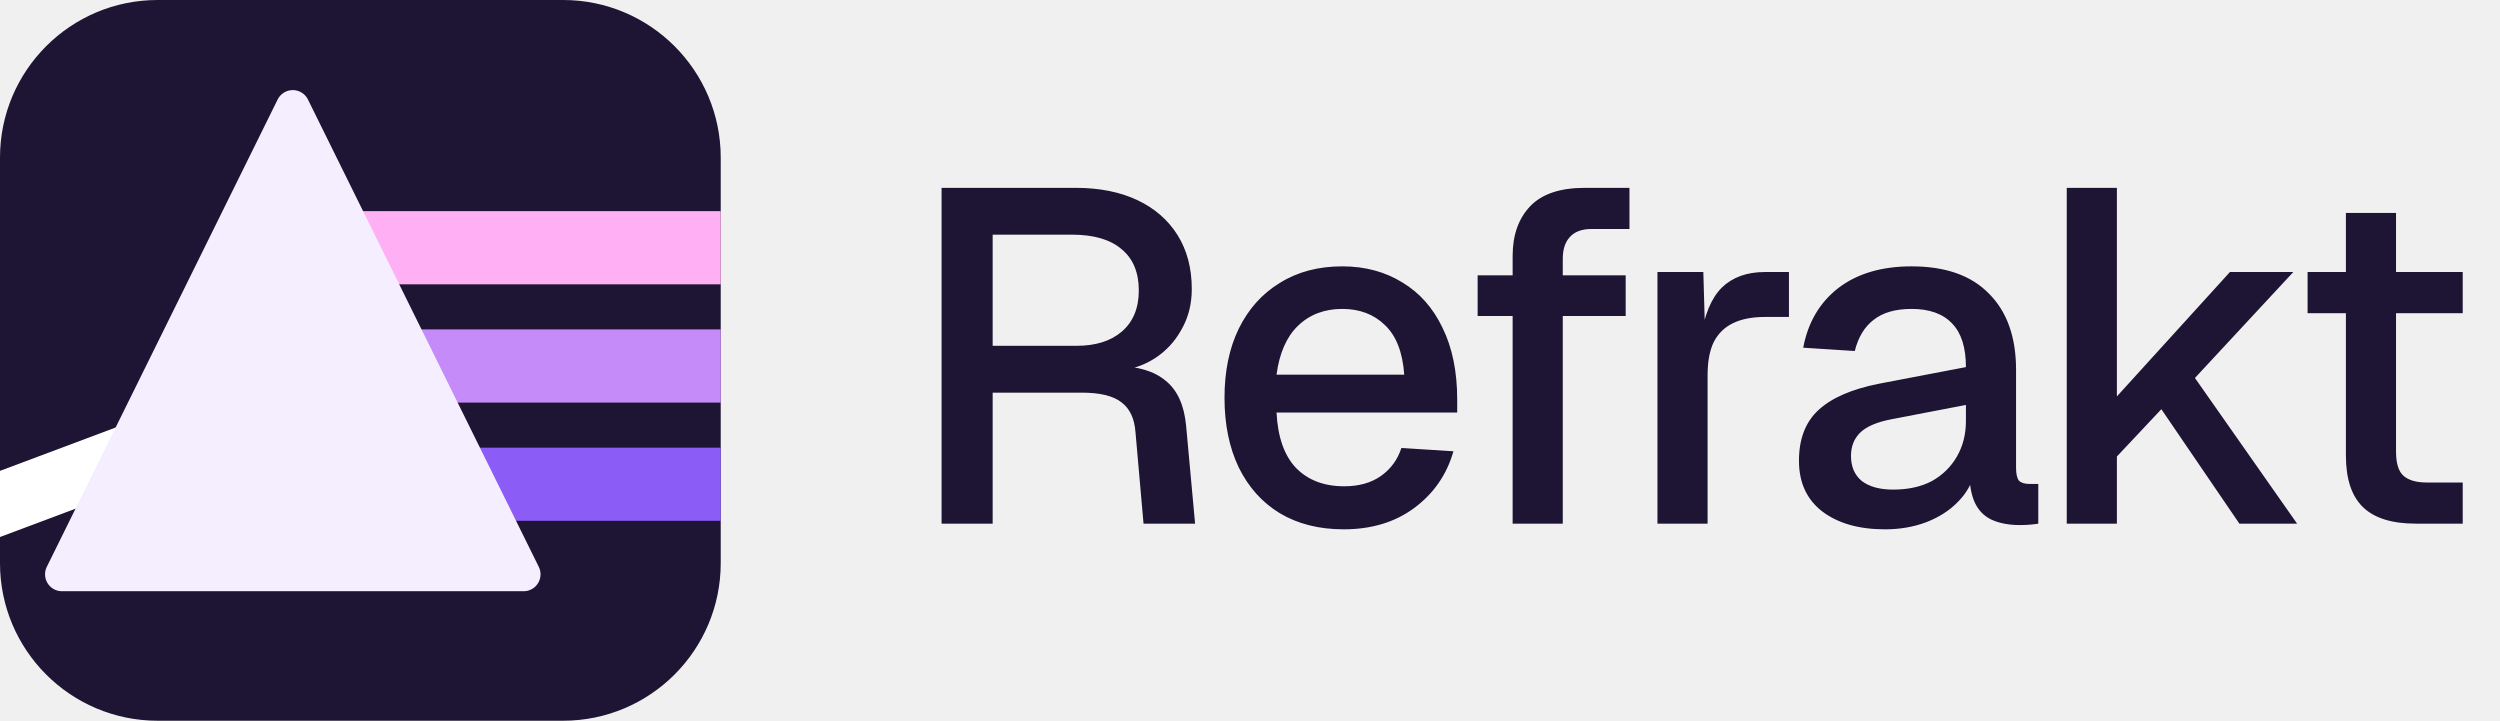
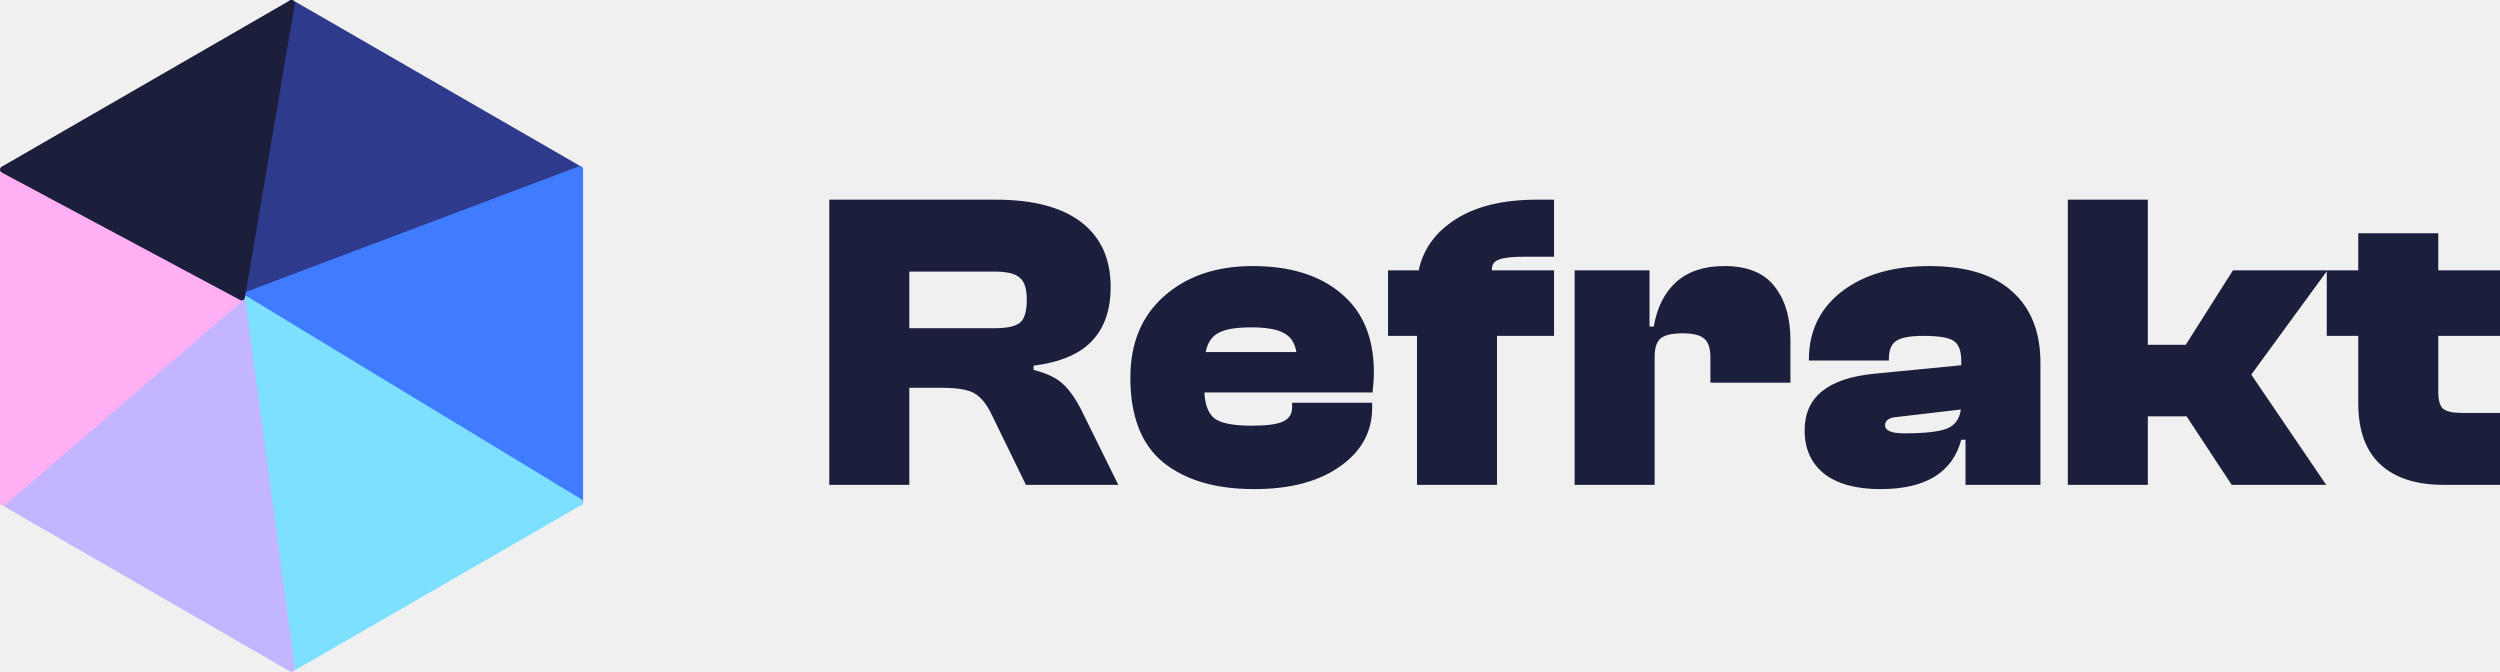
- <svg xmlns="http://www.w3.org/2000/svg" viewBox="0 0 222 64" width="222" height="64" role="img" aria-label="Refrakt">
-   <defs>
-     <clipPath id="refrakt-tile">
-       <rect width="64" height="64" rx="14" />
-     </clipPath>
-   </defs>
-   <rect width="64" height="64" rx="14" fill="#1e1433" />
-   <g clip-path="url(#refrakt-tile)" fill="none">
-     <path d="M-2 45.5 L18 38" stroke="#ffffff" stroke-width="5.5" />
-     <path d="M30 22 H66" stroke="#ffaff3" stroke-width="6.5" />
-     <path d="M30 32.5 H66" stroke="#c58cf9" stroke-width="6.5" />
-     <path d="M30 43 H66" stroke="#8b5cf6" stroke-width="6.5" />
-     <path d="M26 9.5 L46.5 51 L5.5 51 Z" fill="#f4eeff" stroke="#f4eeff" stroke-width="3" stroke-linejoin="round" />
+ <svg xmlns="http://www.w3.org/2000/svg" role="img" aria-label="Refrakt" version="1.1" id="svg6" width="352.394" viewBox="0 0 352.394 94.687" height="94.687">
+   <defs id="defs6" />
+   <g transform="matrix(1.5625,0,0,1.5625,-8.90625,-2.656277)" stroke-width="0.6" stroke-linejoin="round" id="g6">
+     <polygon points="58,17 32,2 27.5,28.5 " fill="#2e3a8c" stroke="#2e3a8c" id="polygon1" />
+     <polygon points="58,47 58,17 27.5,28.5 " fill="#3f7cff" stroke="#3f7cff" id="polygon2" />
+     <polygon points="32,62 58,47 27.5,28.5 " fill="#7ee0ff" stroke="#7ee0ff" id="polygon3" />
+     <polygon points="6,47 32,62 27.5,28.5 " fill="#c3b5ff" stroke="#c3b5ff" id="polygon4" />
+     <polygon points="6,17 6,47 27.5,28.5 " fill="#ffaff3" stroke="#ffaff3" id="polygon5" />
+     <polygon points="32,2 6,17 27.5,28.5 " fill="#1b1f3b" stroke="#1b1f3b" id="polygon6" />
  </g>
-   <path fill="#1e1433" d="M 83.612,46.5 V 16.68 h 11.886 q 3.192,0 5.502,1.092 2.31,1.092 3.57,3.108 1.26,2.016 1.26,4.788 0,2.016 -0.924,3.612 -0.882,1.596 -2.394,2.562 -1.47,0.924 -3.15,1.05 l -0.21,-0.378 q 2.814,0 4.368,1.302 1.554,1.26 1.806,3.99 l 0.798,8.694 h -4.578 l -0.714,-8.106 q -0.126,-1.806 -1.218,-2.646 -1.092,-0.882 -3.57,-0.882 H 88.148 V 46.5 Z m 4.536,-15.792 h 7.434 q 2.562,0 4.032,-1.26 1.512,-1.302 1.512,-3.654 0,-2.394 -1.512,-3.654 -1.512,-1.302 -4.41,-1.302 h -7.056 z m 31.172,16.296 q -3.276,0 -5.67,-1.428 -2.352,-1.428 -3.654,-4.074 -1.26,-2.646 -1.26,-6.174 0,-3.528 1.26,-6.132 1.302,-2.646 3.654,-4.074 2.352,-1.47 5.544,-1.47 3.024,0 5.334,1.428 2.31,1.386 3.57,4.032 1.302,2.646 1.302,6.384 v 1.134 h -16.044 q 0.168,3.276 1.722,4.914 1.596,1.638 4.284,1.638 1.974,0 3.276,-0.924 1.302,-0.924 1.806,-2.478 l 4.62,0.294 q -0.882,3.108 -3.486,5.04 -2.562,1.89 -6.258,1.89 z m -5.964,-13.734 h 11.34 q -0.21,-2.982 -1.722,-4.41 -1.47,-1.428 -3.78,-1.428 -2.394,0 -3.948,1.512 -1.512,1.47 -1.89,4.326 z M 134.322,46.5 V 22.728 q 0,-2.772 1.554,-4.41 1.554,-1.638 4.872,-1.638 h 3.948 v 3.654 h -3.36 q -1.302,0 -1.932,0.714 -0.63,0.672 -0.63,1.932 V 46.5 Z M 131.214,28.062 V 24.45 h 13.146 v 3.612 z M 147.182,46.5 V 24.156 h 4.074 l 0.168,5.922 -0.378,-0.126 q 0.462,-3.024 1.848,-4.41 1.428,-1.386 3.822,-1.386 h 2.142 v 3.99 h -2.142 q -1.68,0 -2.814,0.546 -1.134,0.546 -1.722,1.68 -0.546,1.134 -0.546,2.94 V 46.5 Z m 20.21,0.504 q -3.486,0 -5.586,-1.596 -2.058,-1.596 -2.058,-4.494 0,-2.898 1.722,-4.494 1.764,-1.638 5.418,-2.352 l 7.686,-1.47 q 0,-2.604 -1.218,-3.864 -1.218,-1.302 -3.612,-1.302 -2.142,0 -3.36,0.966 -1.218,0.924 -1.68,2.772 l -4.578,-0.294 q 0.63,-3.36 3.108,-5.292 2.52,-1.932 6.51,-1.932 4.536,0 6.888,2.436 2.394,2.394 2.394,6.762 v 8.694 q 0,0.798 0.252,1.134 0.294,0.294 0.924,0.294 h 0.798 V 46.5 q -0.21,0.042 -0.672,0.084 -0.462,0.042 -0.966,0.042 -1.428,0 -2.478,-0.462 -1.008,-0.462 -1.512,-1.512 -0.504,-1.092 -0.504,-2.898 l 0.462,0.21 q -0.336,1.47 -1.47,2.604 -1.092,1.134 -2.814,1.806 -1.68,0.63 -3.654,0.63 z m 0.714,-3.528 q 2.016,0 3.444,-0.756 1.428,-0.798 2.226,-2.184 0.798,-1.386 0.798,-3.15 v -1.428 l -6.552,1.26 q -2.016,0.378 -2.856,1.218 -0.798,0.798 -0.798,2.058 0,1.428 0.966,2.226 1.008,0.756 2.772,0.756 z M 183.528,46.5 V 16.68 h 4.452 v 18.522 l 10.038,-11.046 h 5.628 l -8.736,9.408 9.072,12.936 h -5.124 l -6.93,-10.164 -3.948,4.2 V 46.5 Z m 31.004,0 q -3.192,0 -4.704,-1.47 -1.512,-1.47 -1.512,-4.578 V 18.906 h 4.452 v 21.21 q 0,1.554 0.672,2.142 0.672,0.588 2.058,0.588 h 3.192 V 46.5 Z m -9.618,-18.69 v -3.654 h 13.776 v 3.654 z" />
+   <path d="m 128.174,68.344 h -11.28 v -40.2 h 23.46 q 7.92,0 12.06,3.18 4.14,3.18 4.14,9.12 0,4.86 -2.64,7.62 -2.58,2.76 -8.22,3.48 v 0.6 q 2.88,0.72 4.26,2.1 1.44,1.38 2.7,4.02 l 4.98,10.08 h -13.02 l -4.8,-9.84 q -1.08,-2.28 -2.46,-3.06 -1.32,-0.78 -4.56,-0.78 h -4.62 z m 0,-30.06 v 7.98 h 12.06 q 2.58,0 3.54,-0.78 0.96,-0.78 0.96,-3.24 0,-2.34 -1.02,-3.12 -0.96,-0.84 -3.48,-0.84 z m 48.62,30.66 q -8.16,0 -12.84,-3.78 -4.62,-3.78 -4.62,-11.94 0,-7.26 4.74,-11.46 4.8,-4.26 12.48,-4.26 7.98,0 12.54,3.9 4.56,3.84 4.56,11.04 0,1.26 -0.18,2.88 h -23.7 q 0.12,2.7 1.5,3.72 1.44,0.96 5.1,0.96 3.3,0 4.5,-0.6 1.26,-0.6 1.26,-1.98 v -0.66 h 11.28 v 0.72 q 0,5.1 -4.56,8.28 -4.5,3.18 -12.06,3.18 z m -0.48,-22.8 q -3.12,0 -4.56,0.78 -1.44,0.78 -1.8,2.7 h 12.78 q -0.3,-1.92 -1.8,-2.7 -1.44,-0.78 -4.62,-0.78 z m 34.7,22.2 h -11.28 v -21 h -4.08 v -9.24 h 4.32 q 0.96,-4.5 5.22,-7.2 4.32,-2.76 11.46,-2.76 h 2.4 v 8.04 h -4.2 q -2.52,0 -3.6,0.42 -1.02,0.36 -0.96,1.5 h 8.76 v 9.24 h -8.04 z m 22.22,0 h -11.28 v -30.24 h 10.56 v 7.92 h 0.6 q 0.66,-3.96 3.12,-6.24 2.52,-2.28 6.84,-2.28 4.8,0 7.02,2.82 2.28,2.82 2.28,7.62 v 6 h -11.28 v -3.54 q 0,-1.92 -0.84,-2.64 -0.84,-0.78 -3.06,-0.78 -2.28,0 -3.12,0.72 -0.84,0.72 -0.84,2.58 z m 31.82,0.6 q -5.1,0 -7.92,-2.16 -2.76,-2.22 -2.76,-6.12 0,-7.02 9.78,-7.98 l 12.3,-1.2 v -0.6 q 0,-2.22 -1.14,-2.88 -1.08,-0.66 -4.2,-0.66 -2.82,0 -3.84,0.72 -1.02,0.66 -1.02,2.52 v 0.24 h -11.28 v -0.12 q 0,-6 4.62,-9.6 4.68,-3.6 12.36,-3.6 7.74,0 11.7,3.6 3.96,3.54 3.96,10.02 v 17.22 h -10.56 v -6.36 h -0.6 q -1.86,6.96 -11.4,6.96 z m 0.66,-9 q 0,1.14 2.7,1.14 4.26,0 6,-0.66 1.74,-0.72 1.98,-2.7 l -9.24,1.08 q -1.44,0.18 -1.44,1.14 z m 37.04,8.4 h -11.28 v -40.2 h 11.28 v 20.46 h 5.34 l 6.66,-10.5 h 13.32 l -10.74,14.7 10.56,15.54 h -13.32 l -6.36,-9.66 h -5.46 z m 49.64,0 h -7.92 q -5.82,0 -8.94,-2.88 -3.12,-2.88 -3.12,-8.64 v -9.48 h -4.44 v -9.24 h 4.44 v -5.22 h 11.28 v 5.22 h 8.7 v 9.24 h -8.7 v 7.86 q 0,1.8 0.66,2.4 0.72,0.6 2.64,0.6 h 5.4 z" id="text6" style="font-weight:700;font-size:60px;font-family:'Clash Display';letter-spacing:0.5;fill:#1b1f3b" aria-label="Refrakt" />
</svg>
